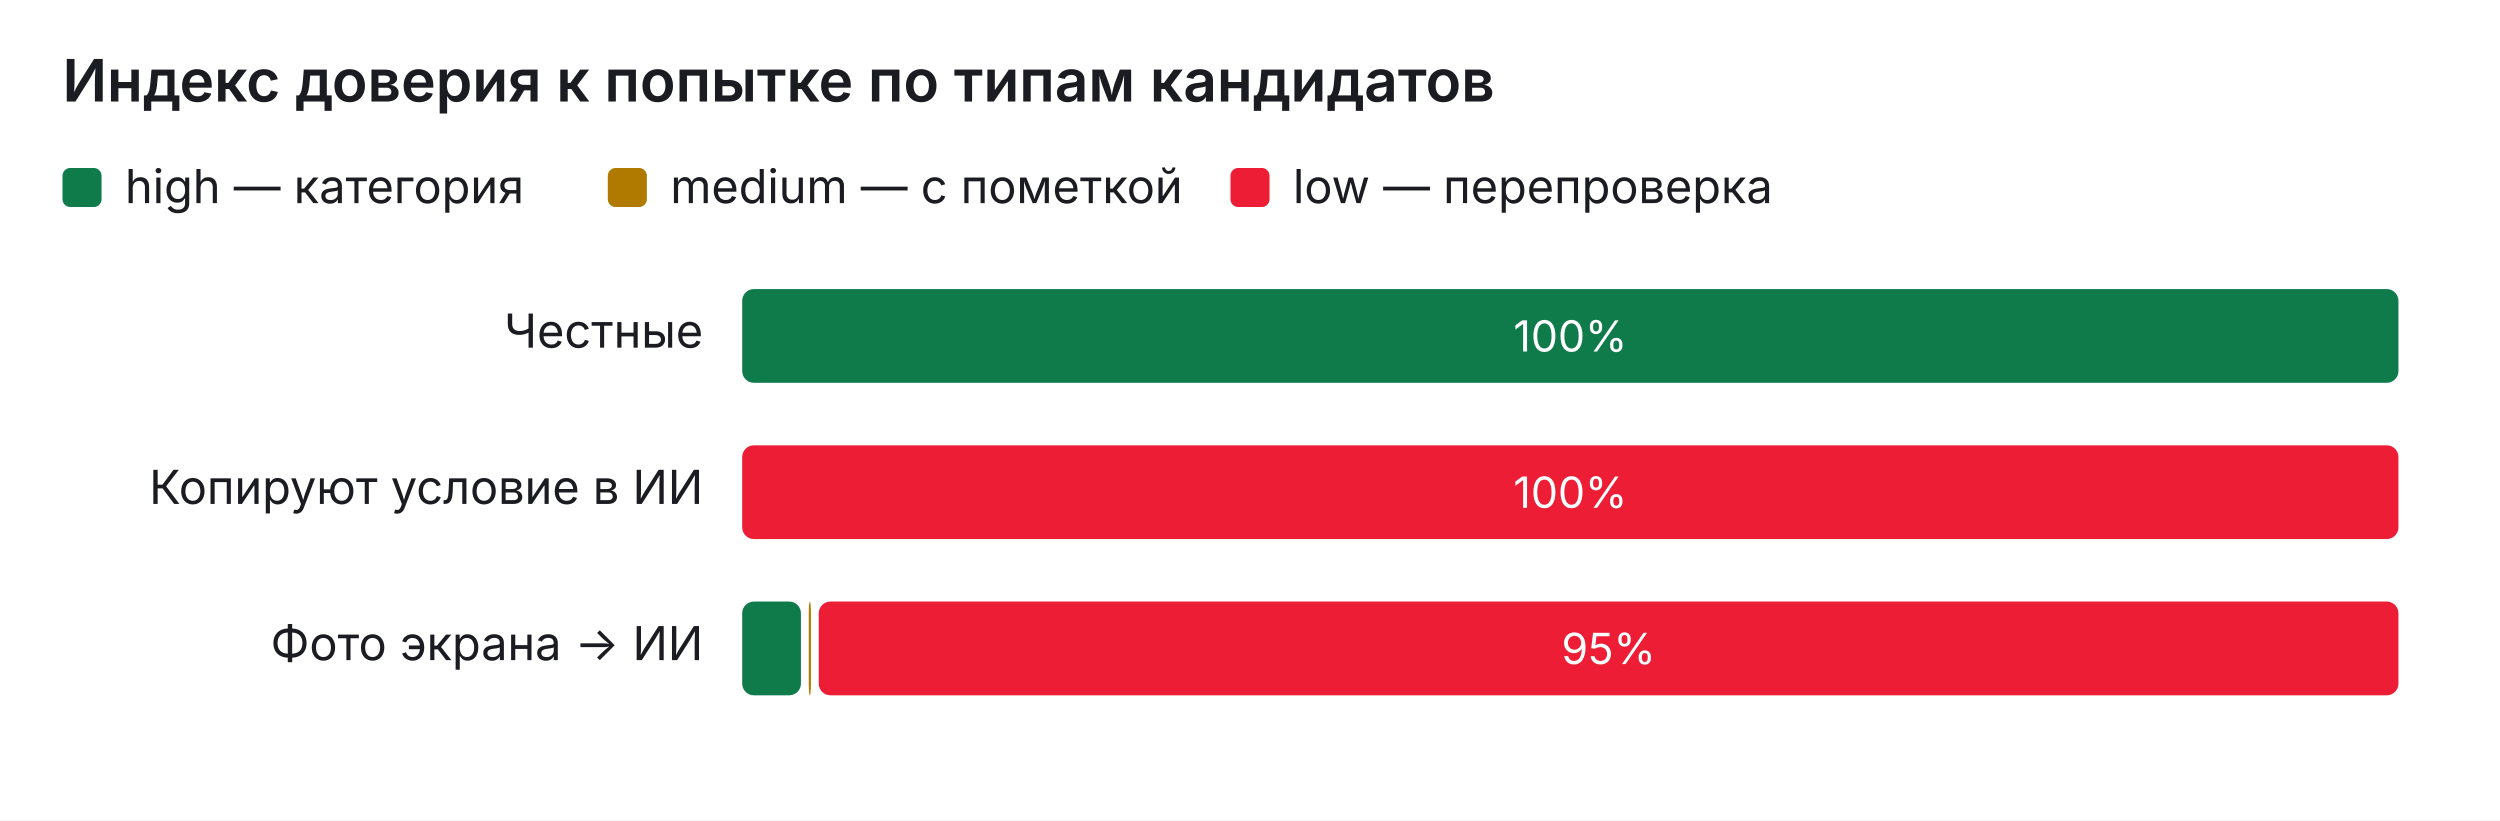
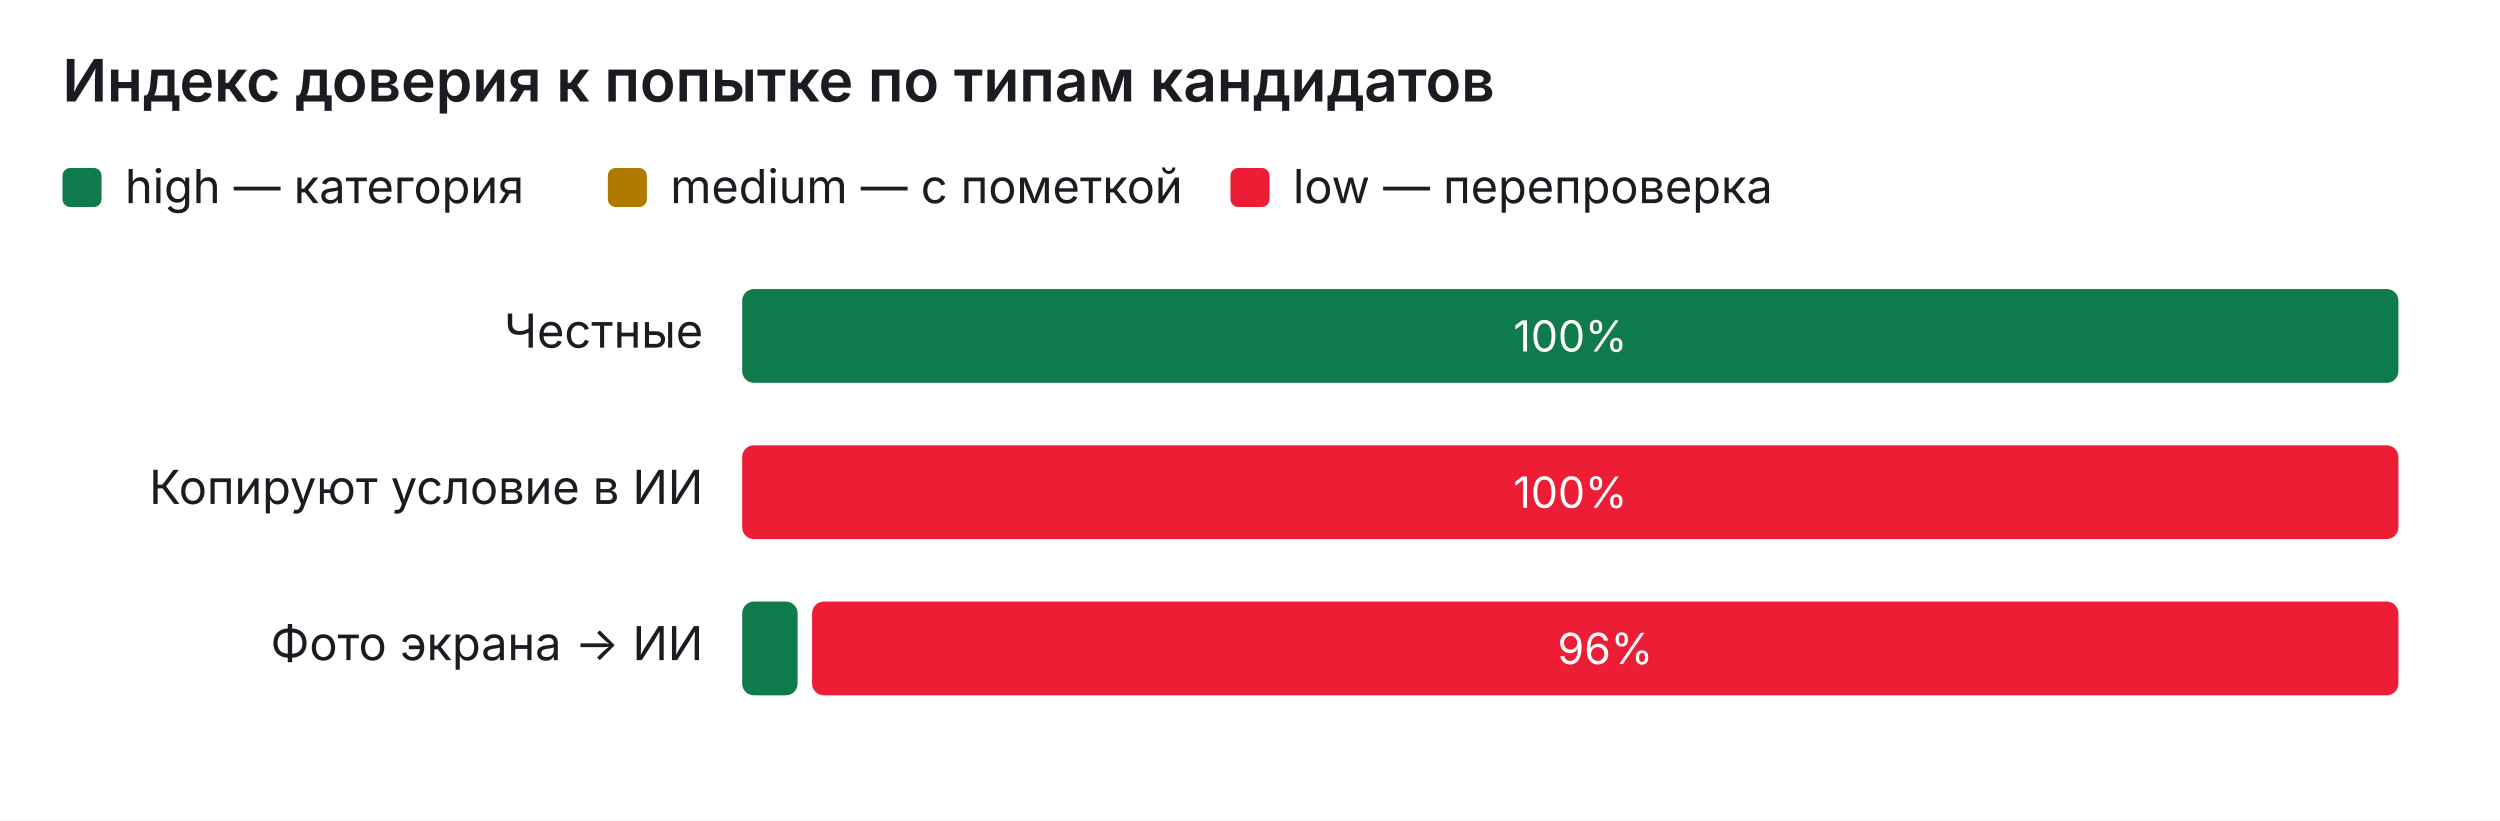
<svg xmlns="http://www.w3.org/2000/svg" width="640" height="210" viewBox="0 0 640 210" role="img" aria-label="Индекс доверия к попытке по типам кандидатов">
  <rect width="640" height="210" fill="#FFFFFF" />
  <text x="16" y="26" font-family="Golos Text, Inter, Arial, sans-serif" font-size="15" font-weight="600" fill="#1B1C21">Индекс доверия к попытке по типам кандидатов</text>
  <rect x="16" y="43" width="10" height="10" rx="2" fill="#0F7B4B" />
  <text x="32" y="52" font-family="Golos Text, Inter, Arial, sans-serif" font-size="12" fill="#1B1C21">high — категория</text>
  <rect x="155.6" y="43" width="10" height="10" rx="2" fill="#B07A00" />
  <text x="171.6" y="52" font-family="Golos Text, Inter, Arial, sans-serif" font-size="12" fill="#1B1C21">medium — с пометкой</text>
  <rect x="315" y="43" width="10" height="10" rx="2" fill="#EC1D35" />
  <text x="331" y="52" font-family="Golos Text, Inter, Arial, sans-serif" font-size="12" fill="#1B1C21">low — перепроверка</text>
  <text x="180" y="89" text-anchor="end" font-family="Golos Text, Inter, Arial, sans-serif" font-size="12" fill="#1B1C21">Честные</text>
  <rect x="190" y="74" width="424" height="24" rx="3" fill="#0F7B4B" />
  <text x="402" y="90" text-anchor="middle" font-family="Golos Text, Inter, Arial, sans-serif" font-size="11" fill="#fff">100%</text>
  <text x="180" y="129" text-anchor="end" font-family="Golos Text, Inter, Arial, sans-serif" font-size="12" fill="#1B1C21">Копируют условие в ИИ</text>
  <rect x="190" y="114" width="424" height="24" rx="3" fill="#EC1D35" />
  <text x="402" y="130" text-anchor="middle" font-family="Golos Text, Inter, Arial, sans-serif" font-size="11" fill="#fff">100%</text>
  <text x="180" y="169" text-anchor="end" font-family="Golos Text, Inter, Arial, sans-serif" font-size="12" fill="#1B1C21">Фото экрана → ИИ</text>
-   <rect x="190" y="154" width="15.04" height="24" rx="3" fill="#0F7B4B" />
-   <rect x="207.04" y="154" width="0.556" height="24" rx="3" fill="#B07A00" />
-   <rect x="209.596" y="154" width="404.404" height="24" rx="3" fill="#EC1D35" />
-   <text x="411.798" y="170" text-anchor="middle" font-family="Golos Text, Inter, Arial, sans-serif" font-size="11" fill="#fff">95%</text>
+   <rect x="190" y="154" width="14.188" height="24" rx="3" fill="#0F7B4B" />
+   <rect x="206.188" y="154" width="0" height="24" rx="3" fill="#B07A00" />
+   <rect x="207.892" y="154" width="406.108" height="24" rx="3" fill="#EC1D35" />
+   <text x="410.946" y="170" text-anchor="middle" font-family="Golos Text, Inter, Arial, sans-serif" font-size="11" fill="#fff">96%</text>
</svg>
